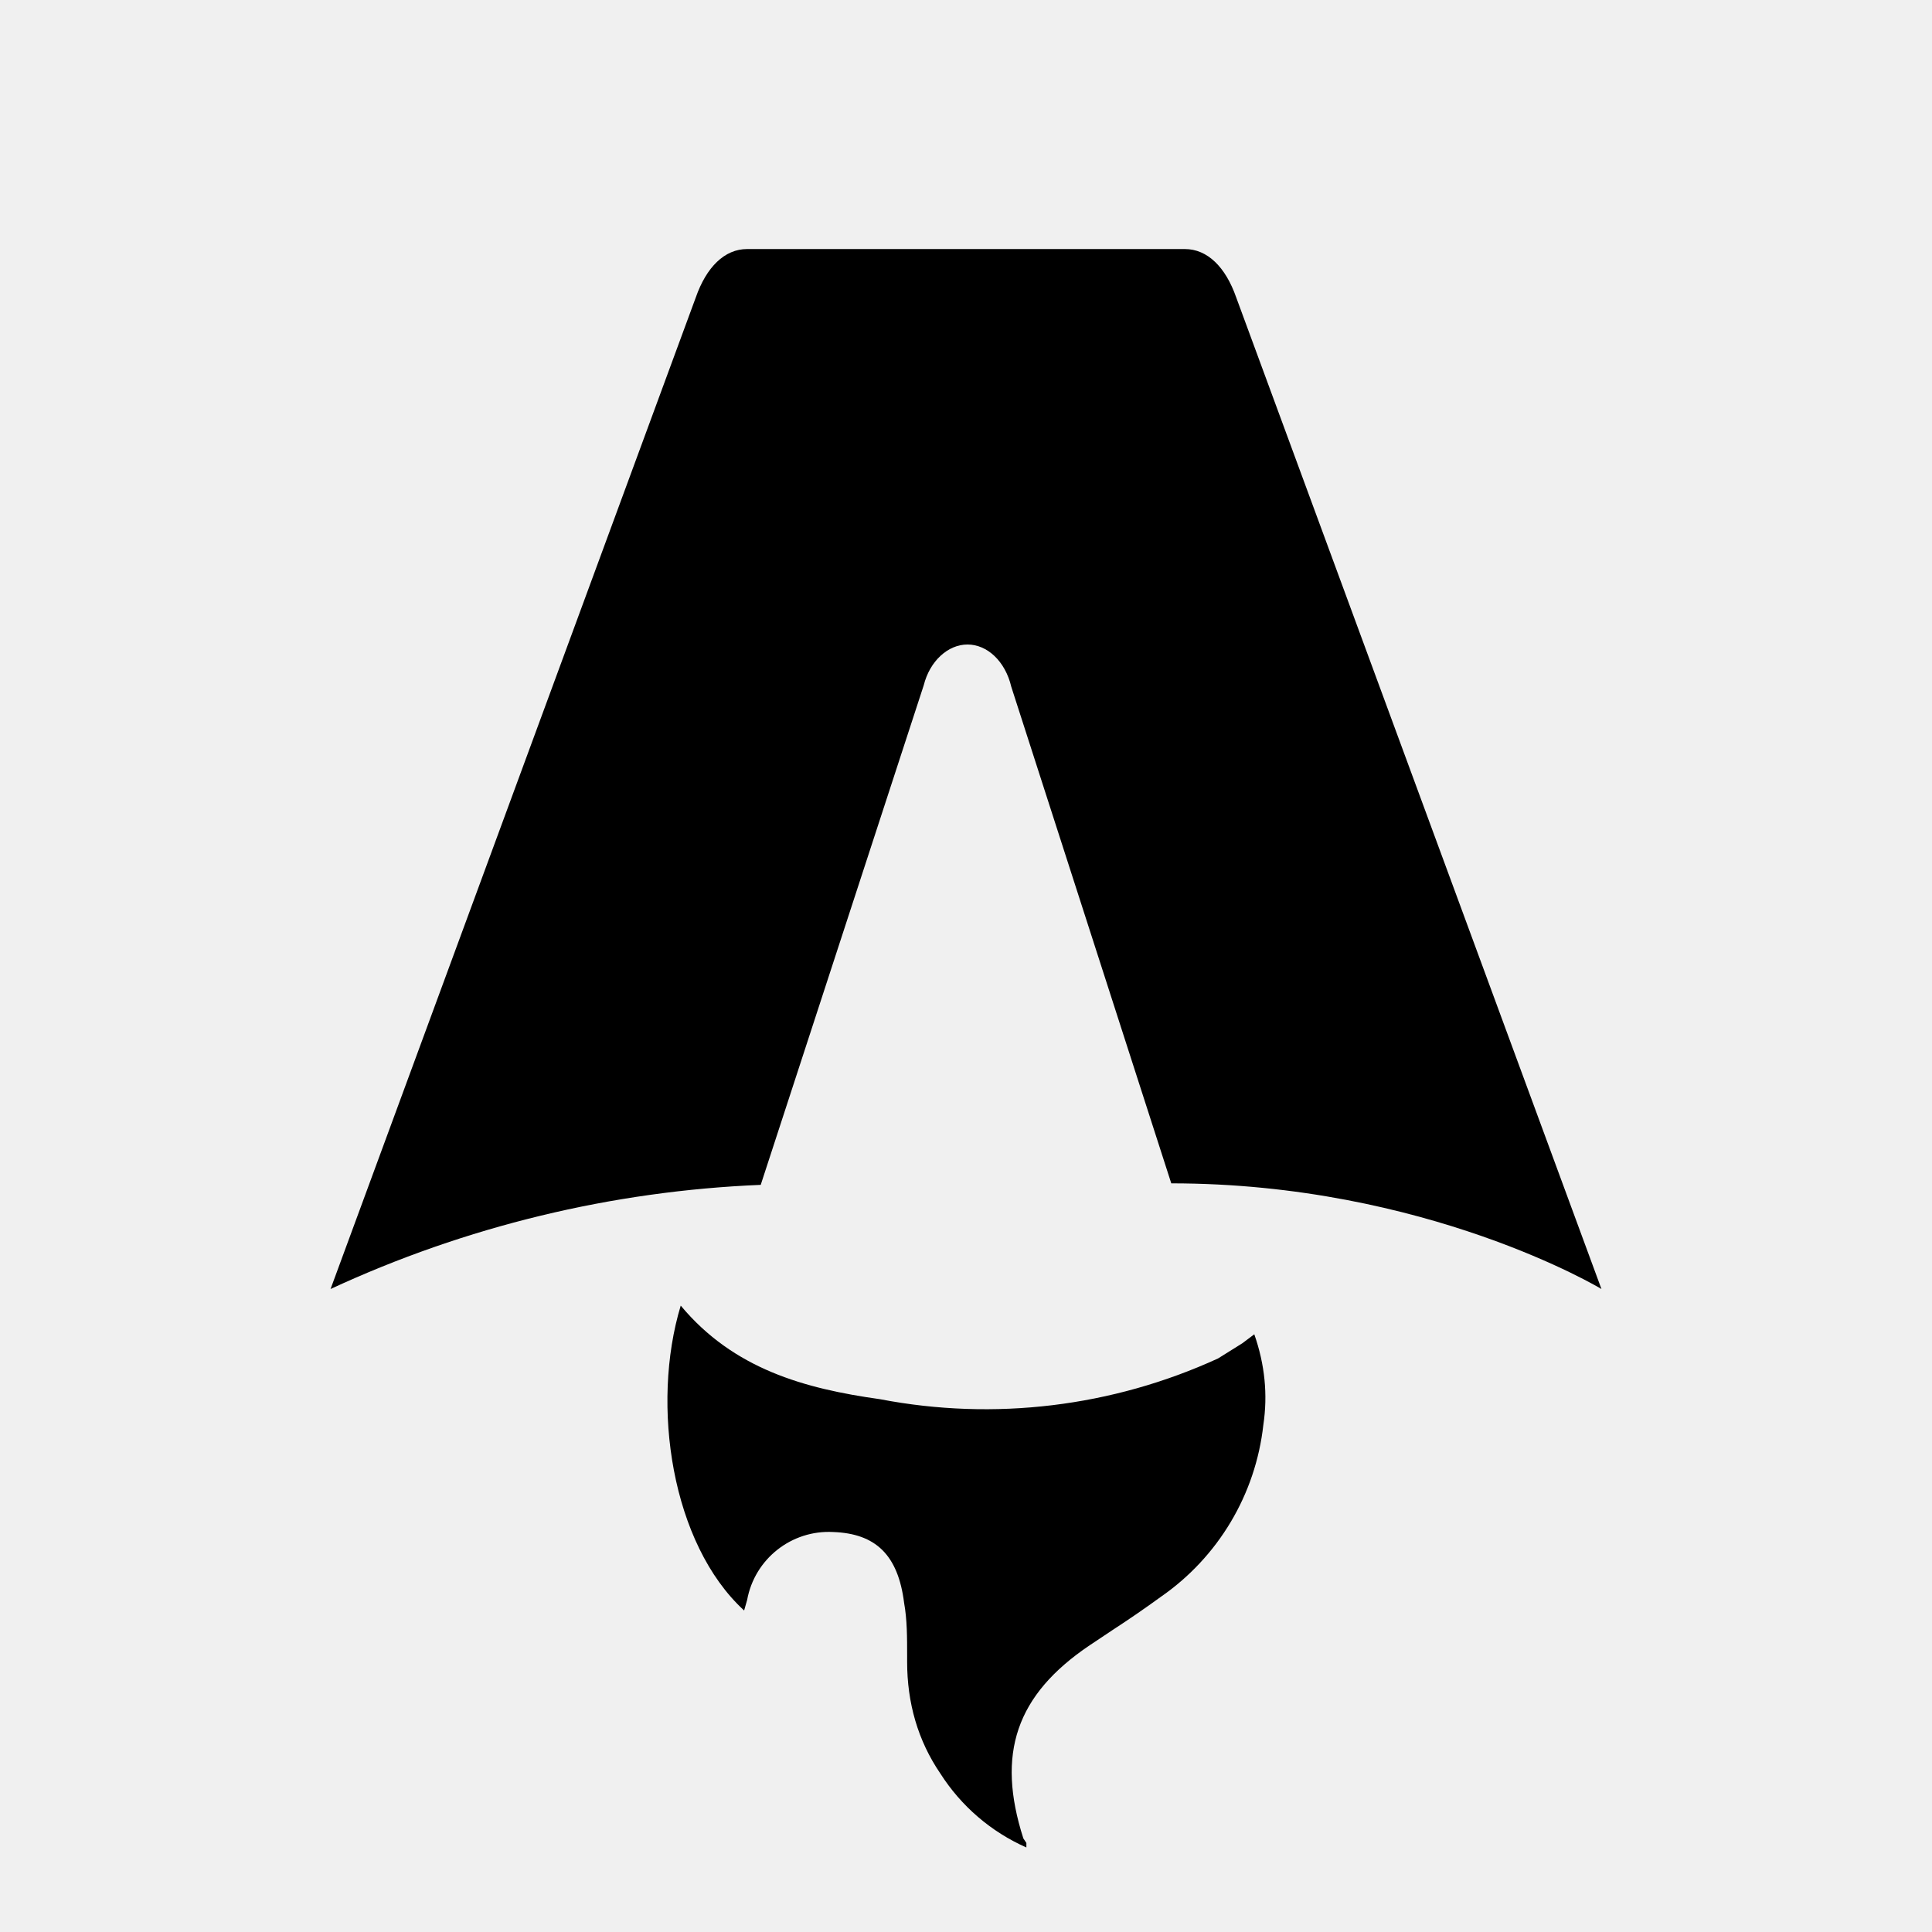
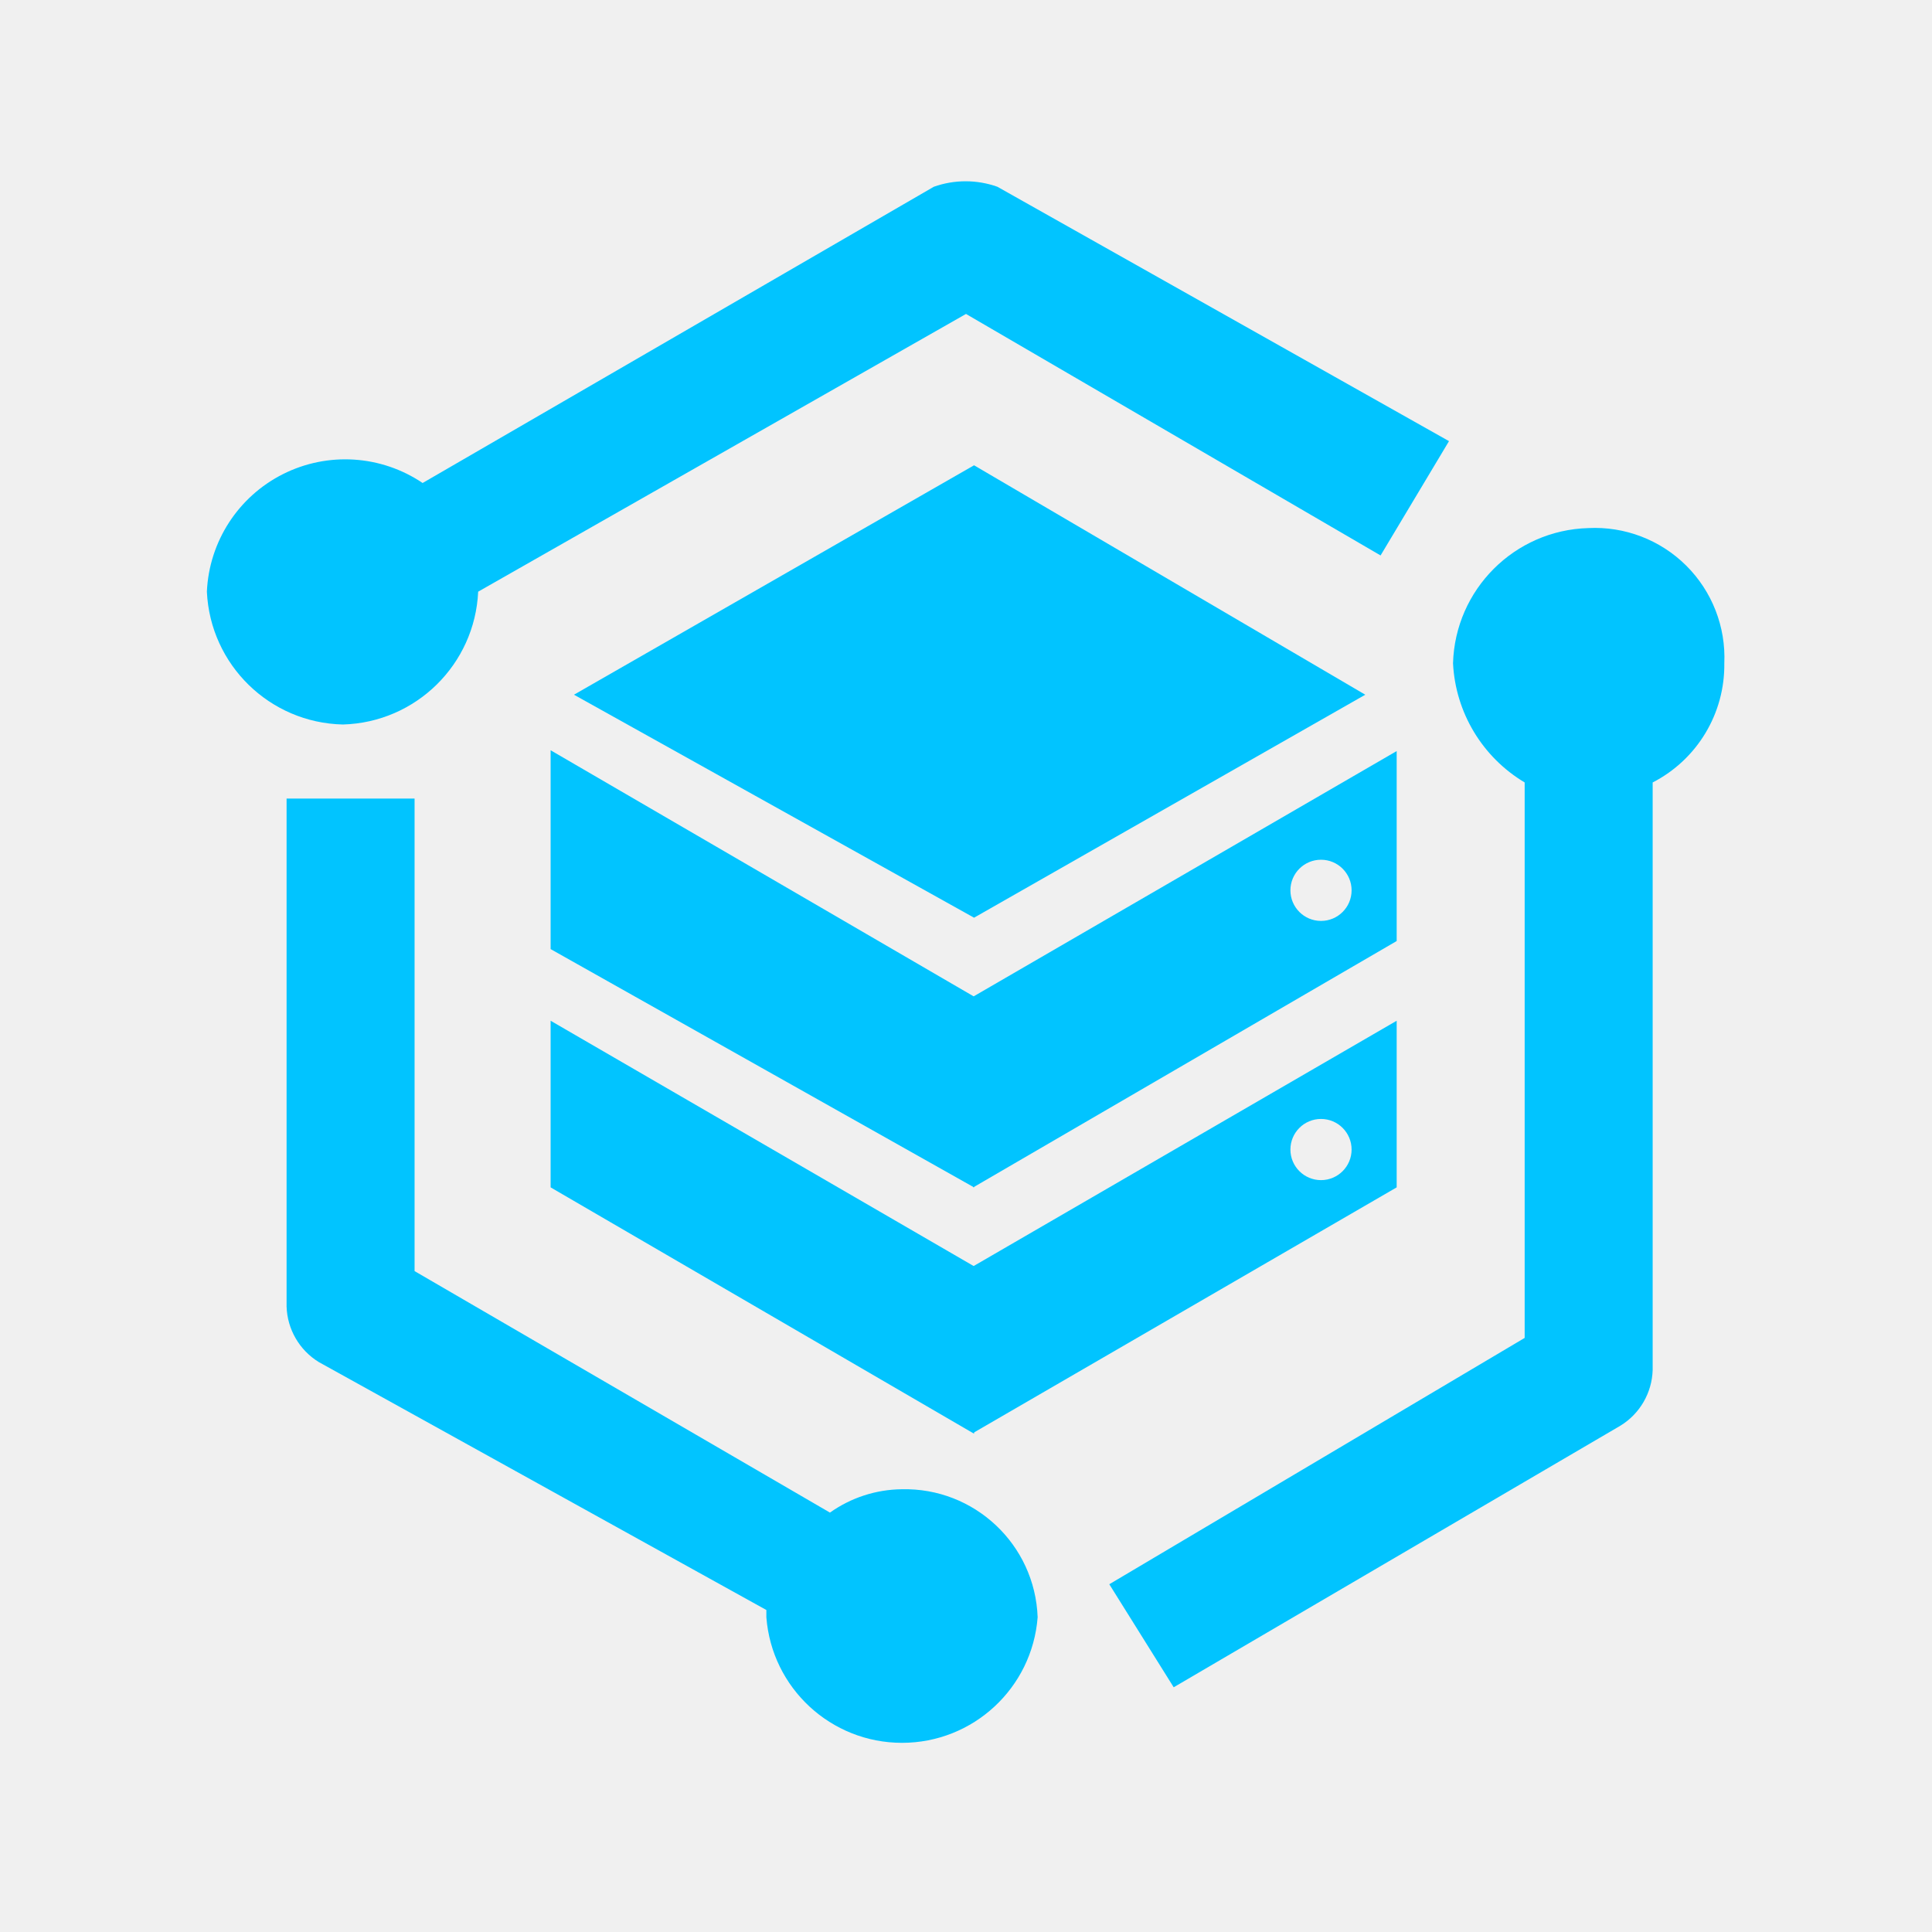
- <svg xmlns="http://www.w3.org/2000/svg" fill="none" viewBox="0 0 128 128">
-   <path d="M50.4 78.5a75.1 75.1 0 0 0-28.5 6.9l24.2-65.7c.7-2 1.9-3.2 3.4-3.2h29c1.5 0 2.7 1.2 3.4 3.2l24.2 65.7s-11.6-7-28.5-7L67 45.5c-.4-1.7-1.6-2.8-2.9-2.8-1.3 0-2.5 1.1-2.9 2.7L50.4 78.5Zm-1.1 28.2Zm-4.2-20.2c-2 6.6-.6 15.8 4.2 20.2a17.5 17.5 0 0 1 .2-.7 5.5 5.5 0 0 1 5.7-4.5c2.8.1 4.3 1.5 4.7 4.7.2 1.1.2 2.3.2 3.5v.4c0 2.7.7 5.2 2.2 7.4a13 13 0 0 0 5.7 4.9v-.3l-.2-.3c-1.8-5.6-.5-9.5 4.4-12.8l1.5-1a73 73 0 0 0 3.2-2.2 16 16 0 0 0 6.8-11.4c.3-2 .1-4-.6-6l-.8.6-1.6 1a37 37 0 0 1-22.4 2.7c-5-.7-9.7-2-13.2-6.2Z" />
-   <style>
-         path { fill: #000; }
-         @media (prefers-color-scheme: dark) {
-             path { fill: #FFF; }
-         }
-     </style>
+ <svg xmlns="http://www.w3.org/2000/svg" width="800px" height="800px" viewBox="0 0 24 24" id="Artwork" fill="#ffffff">
+   <g id="SVGRepo_bgCarrier" stroke-width="0" />
+   <g id="SVGRepo_tracerCarrier" stroke-linecap="round" stroke-linejoin="round" />
+   <g id="SVGRepo_iconCarrier">
+     <path d="M19.73,6.56a1.73,1.73,0,0,0-1.68,1.68,1.83,1.83,0,0,0,.89,1.48v6.9l-5.16,3.06.8,1.28,5.55-3.25a.84.84,0,0,0,.4-.69V9.72a1.64,1.64,0,0,0,.89-1.48A1.61,1.61,0,0,0,19.73,6.56Z" style="fill:#01c4ff" />
+     <path id="Path-2" data-name="Path" d="M18,5.48,12.39,2.32a1.18,1.18,0,0,0-.79,0L5.25,6A1.72,1.72,0,0,0,2.57,7.35,1.73,1.73,0,0,0,4.26,9,1.73,1.73,0,0,0,5.94,7.35L12,3.9l5.15,3Z" style="fill:#01c4ff" />
+     <path id="Path-3" data-name="Path" d="M11.2,18.5a1.57,1.57,0,0,0-.89.29l-5.16-3V9.92H3.56v6.31a.84.84,0,0,0,.4.69L9.52,20v.09a1.69,1.69,0,0,0,3.37,0A1.65,1.65,0,0,0,11.2,18.5Z" style="fill:#01c4ff" />
+     <polygon id="Path-4" data-name="Path" points="16.96 8.63 12.1 5.78 7.13 8.63 12.1 11.4 16.96 8.63" style="fill:#01c4ff" />
+     <polygon points="12.1 12.38 6.84 9.32 6.84 11.79 12.1 14.75 12.1 12.38" style="fill:#01c4ff" />
+     <polygon points="12.1 15.73 6.84 12.68 6.84 14.75 12.1 17.81 12.1 15.73" style="fill:#01c4ff" />
+     <path d="M12.09,12.38v2.37l5.26-3.06V9.33Zm4.32-.94a.38.38,0,1,1,0-.76.38.38,0,0,1,0,.76Z" style="fill:#01c4ff" />
+     <path d="M12.09,15.73V17.8l5.26-3.05V12.68Zm4.32-1.07a.38.38,0,1,1,0-.76.38.38,0,0,1,0,.76Z" style="fill:#01c4ff" />
+   </g>
</svg>
